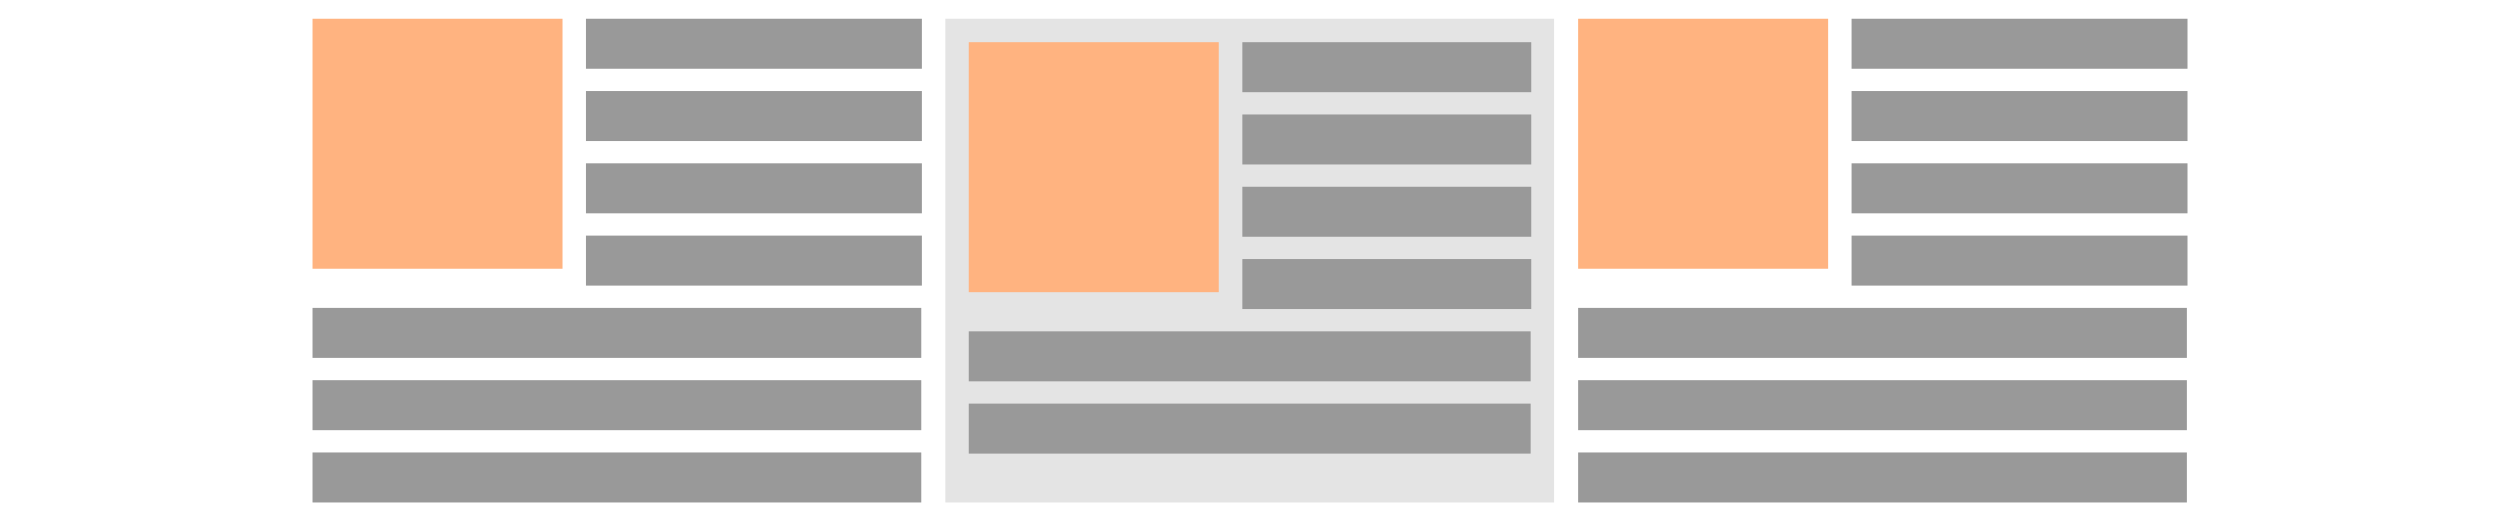
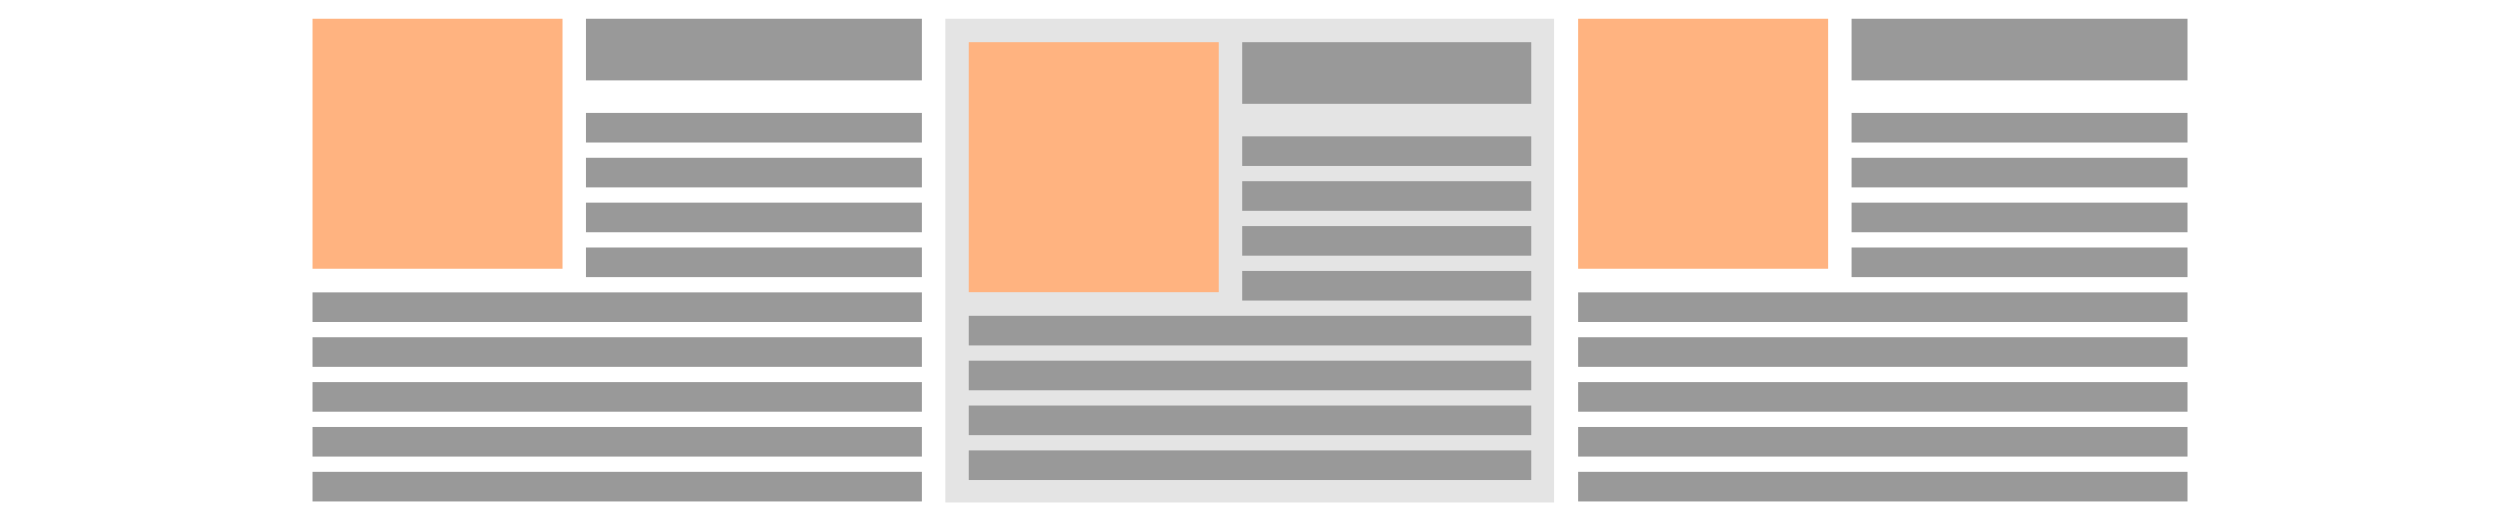
<svg xmlns="http://www.w3.org/2000/svg" version="1.1" id="svg5899" viewBox="0 0 1600.016 331.655" height="331.655" width="1600.016">
+   <g id="g3455">
+     <rect style="font-variation-settings:normal;vector-effect:none;fill:#ffb380;fill-opacity:1;stroke-width:1.797;stroke-linecap:butt;stroke-linejoin:round;stroke-miterlimit:1.414;stroke-dasharray:none;stroke-dashoffset:0;stroke-opacity:1;stop-color:#000000" id="rect574" width="160" height="160" x="200.016" y="12" />
+     <rect id="rect18-8" style="clip-rule:evenodd;fill:#999999;fill-opacity:1;fill-rule:evenodd;stroke-width:0.589;stroke-linejoin:round;stroke-miterlimit:1.414" height="39.453" width="215" y="12" x="375.016" />
+     <rect x="375.016" y="72.263" width="215" height="18.951" style="clip-rule:evenodd;fill:#999999;fill-opacity:1;fill-rule:evenodd;stroke-width:0.408;stroke-linejoin:round;stroke-miterlimit:1.414" id="rect18-8-0" />
+     <rect id="rect18-8-0-91" style="clip-rule:evenodd;fill:#999999;fill-opacity:1;fill-rule:evenodd;stroke-width:0.408;stroke-linejoin:round;stroke-miterlimit:1.414" height="18.951" width="215" y="100.977" x="375.016" />
+     <rect id="rect18-8-0-0" style="clip-rule:evenodd;fill:#999999;fill-opacity:1;fill-rule:evenodd;stroke-width:0.408;stroke-linejoin:round;stroke-miterlimit:1.414" height="18.951" width="215" y="129.691" x="375.016" />
+     <rect x="375.016" y="158.405" width="215" height="18.951" style="clip-rule:evenodd;fill:#999999;fill-opacity:1;fill-rule:evenodd;stroke-width:0.408;stroke-linejoin:round;stroke-miterlimit:1.414" id="rect18-8-0-91-4" />
+     <rect id="rect18-8-0-91-4-0" style="clip-rule:evenodd;fill:#999999;fill-opacity:1;fill-rule:evenodd;stroke-width:0.55;stroke-linejoin:round;stroke-miterlimit:1.414" height="18.951" width="390" y="187.12" x="200.016" />
+     <rect x="200.016" y="215.834" width="390" height="18.951" style="clip-rule:evenodd;fill:#999999;fill-opacity:1;fill-rule:evenodd;stroke-width:0.55;stroke-linejoin:round;stroke-miterlimit:1.414" id="rect18-8-0-91-4-0-0" />
+     <rect id="rect18-8-0-91-4-0-0-2" style="clip-rule:evenodd;fill:#999999;fill-opacity:1;fill-rule:evenodd;stroke-width:0.55;stroke-linejoin:round;stroke-miterlimit:1.414" height="18.951" width="390" y="244.548" x="200.016" />
+     <rect x="200.016" y="273.262" width="390" height="18.951" style="clip-rule:evenodd;fill:#999999;fill-opacity:1;fill-rule:evenodd;stroke-width:0.55;stroke-linejoin:round;stroke-miterlimit:1.414" id="rect18-8-0-91-4-0-0-2-1" />
+     <rect id="rect18-8-0-91-4-0-0-2-1-2" style="clip-rule:evenodd;fill:#999999;fill-opacity:1;fill-rule:evenodd;stroke-width:0.55;stroke-linejoin:round;stroke-miterlimit:1.414" height="18.951" width="390" y="301.976" x="200.016" />
+   </g>
  <defs id="defs5901" />
-   <rect transform="scale(1,-1)" y="-321.58" x="605.016" height="309.58" width="389.603" id="rect1851" style="font-variation-settings:normal;vector-effect:none;fill:#e4e4e4;fill-opacity:1;stroke-width:1.916;stroke-linecap:butt;stroke-linejoin:round;stroke-miterlimit:1.414;stroke-dasharray:none;stroke-dashoffset:0;stroke-opacity:1;stop-color:#000000" />
-   <rect y="12" x="200.016" height="160" width="160" id="rect574" style="font-variation-settings:normal;vector-effect:none;fill:#ffb380;fill-opacity:1;stroke-width:1.797;stroke-linecap:butt;stroke-linejoin:round;stroke-miterlimit:1.414;stroke-dasharray:none;stroke-dashoffset:0;stroke-opacity:1;stop-color:#000000" />
-   <rect x="375.016" y="12" width="215" height="32" style="clip-rule:evenodd;fill:#999999;fill-opacity:1;fill-rule:evenodd;stroke-width:0.53;stroke-linejoin:round;stroke-miterlimit:1.414" id="rect18-8" />
-   <rect id="rect18-8-0" style="clip-rule:evenodd;fill:#999999;fill-opacity:1;fill-rule:evenodd;stroke-width:0.53;stroke-linejoin:round;stroke-miterlimit:1.414" height="32" width="215" y="58.263" x="375.016" />
-   <rect x="375.016" y="104.527" width="215" height="32" style="clip-rule:evenodd;fill:#999999;fill-opacity:1;fill-rule:evenodd;stroke-width:0.53;stroke-linejoin:round;stroke-miterlimit:1.414" id="rect18-8-0-3" />
-   <rect id="rect18-8-0-3-0" style="clip-rule:evenodd;fill:#999999;fill-opacity:1;fill-rule:evenodd;stroke-width:0.53;stroke-linejoin:round;stroke-miterlimit:1.414" height="32" width="215" y="150.79" x="375.016" />
-   <rect x="200.016" y="197.053" width="389.603" height="32" style="clip-rule:evenodd;fill:#999999;fill-opacity:1;fill-rule:evenodd;stroke-width:0.714;stroke-linejoin:round;stroke-miterlimit:1.414" id="rect18-8-0-3-0-0" />
-   <rect id="rect18-8-0-3-0-0-8" style="clip-rule:evenodd;fill:#999999;fill-opacity:1;fill-rule:evenodd;stroke-width:0.714;stroke-linejoin:round;stroke-miterlimit:1.414" height="32" width="389.603" y="243.317" x="200.016" />
-   <rect x="200.016" y="289.58" width="389.603" height="32" style="clip-rule:evenodd;fill:#999999;fill-opacity:1;fill-rule:evenodd;stroke-width:0.714;stroke-linejoin:round;stroke-miterlimit:1.414" id="rect18-8-0-3-0-0-8-3" />
-   <rect style="font-variation-settings:normal;vector-effect:none;fill:#ffb380;fill-opacity:1;stroke-width:1.797;stroke-linecap:butt;stroke-linejoin:round;stroke-miterlimit:1.414;stroke-dasharray:none;stroke-dashoffset:0;stroke-opacity:1;stop-color:#000000" id="rect574-0" width="160" height="160" x="620.016" y="27" />
-   <rect id="rect18-8-1" style="clip-rule:evenodd;fill:#999999;fill-opacity:1;fill-rule:evenodd;stroke-width:0.492;stroke-linejoin:round;stroke-miterlimit:1.414" height="32" width="184.899" y="27" x="795.117" />
-   <rect x="795.117" y="73.264" width="184.899" height="32" style="clip-rule:evenodd;fill:#999999;fill-opacity:1;fill-rule:evenodd;stroke-width:0.492;stroke-linejoin:round;stroke-miterlimit:1.414" id="rect18-8-0-9" />
-   <rect id="rect18-8-0-3-4" style="clip-rule:evenodd;fill:#999999;fill-opacity:1;fill-rule:evenodd;stroke-width:0.492;stroke-linejoin:round;stroke-miterlimit:1.414" height="32" width="184.899" y="119.527" x="795.117" />
-   <rect x="795.117" y="165.79" width="184.899" height="32" style="clip-rule:evenodd;fill:#999999;fill-opacity:1;fill-rule:evenodd;stroke-width:0.492;stroke-linejoin:round;stroke-miterlimit:1.414" id="rect18-8-0-3-0-5" />
-   <rect id="rect18-8-0-3-0-0-9" style="clip-rule:evenodd;fill:#999999;fill-opacity:1;fill-rule:evenodd;stroke-width:0.686;stroke-linejoin:round;stroke-miterlimit:1.414" height="32" width="359.603" y="212.054" x="620.016" />
-   <rect x="620.016" y="258.317" width="359.603" height="32" style="clip-rule:evenodd;fill:#999999;fill-opacity:1;fill-rule:evenodd;stroke-width:0.686;stroke-linejoin:round;stroke-miterlimit:1.414" id="rect18-8-0-3-0-0-8-39" />
-   <rect y="12" x="1010.016" height="160" width="160" id="rect574-0-8" style="font-variation-settings:normal;vector-effect:none;fill:#ffb380;fill-opacity:1;stroke-width:1.797;stroke-linecap:butt;stroke-linejoin:round;stroke-miterlimit:1.414;stroke-dasharray:none;stroke-dashoffset:0;stroke-opacity:1;stop-color:#000000" />
-   <rect x="1185.016" y="12" width="215" height="32" style="clip-rule:evenodd;fill:#999999;fill-opacity:1;fill-rule:evenodd;stroke-width:0.53;stroke-linejoin:round;stroke-miterlimit:1.414" id="rect18-8-1-1" />
-   <rect id="rect18-8-0-9-1" style="clip-rule:evenodd;fill:#999999;fill-opacity:1;fill-rule:evenodd;stroke-width:0.53;stroke-linejoin:round;stroke-miterlimit:1.414" height="32" width="215" y="58.263" x="1185.016" />
-   <rect x="1185.016" y="104.527" width="215" height="32" style="clip-rule:evenodd;fill:#999999;fill-opacity:1;fill-rule:evenodd;stroke-width:0.53;stroke-linejoin:round;stroke-miterlimit:1.414" id="rect18-8-0-3-4-6" />
-   <rect id="rect18-8-0-3-0-5-1" style="clip-rule:evenodd;fill:#999999;fill-opacity:1;fill-rule:evenodd;stroke-width:0.53;stroke-linejoin:round;stroke-miterlimit:1.414" height="32" width="215" y="150.79" x="1185.016" />
-   <rect x="1010.016" y="197.053" width="389.603" height="32" style="clip-rule:evenodd;fill:#999999;fill-opacity:1;fill-rule:evenodd;stroke-width:0.714;stroke-linejoin:round;stroke-miterlimit:1.414" id="rect18-8-0-3-0-0-9-1" />
-   <rect id="rect18-8-0-3-0-0-8-39-8" style="clip-rule:evenodd;fill:#999999;fill-opacity:1;fill-rule:evenodd;stroke-width:0.714;stroke-linejoin:round;stroke-miterlimit:1.414" height="32" width="389.603" y="243.317" x="1010.016" />
-   <rect x="1010.016" y="289.58" width="389.603" height="32" style="clip-rule:evenodd;fill:#999999;fill-opacity:1;fill-rule:evenodd;stroke-width:0.714;stroke-linejoin:round;stroke-miterlimit:1.414" id="rect18-8-0-3-0-0-8-3-6-1" />
+   <rect transform="scale(1,-1)" y="-321.58" x="605.016" height="309.58" width="389.603" id="rect1851" style="font-variation-settings:normal;vector-effect:none;fill:#e4e4e4;fill-opacity:1;stroke-width:1.916;stroke-linecap:butt;stroke-linejoin:round;stroke-miterlimit:1.414;stroke-dasharray:none;stroke-dashoffset:0;stroke-opacity:1;stop-color:#000000;stroke:none" />
+   <g transform="translate(810.0003)" id="g3455-2">
+     <rect y="12" x="200.016" height="160" width="160" id="rect574-2" style="font-variation-settings:normal;vector-effect:none;fill:#ffb380;fill-opacity:1;stroke-width:1.797;stroke-linecap:butt;stroke-linejoin:round;stroke-miterlimit:1.414;stroke-dasharray:none;stroke-dashoffset:0;stroke-opacity:1;stop-color:#000000" />
+     <rect x="375.016" y="12" width="215" height="39.453" style="clip-rule:evenodd;fill:#999999;fill-opacity:1;fill-rule:evenodd;stroke-width:0.589;stroke-linejoin:round;stroke-miterlimit:1.414" id="rect18-8-7" />
+     <rect id="rect18-8-0-93" style="clip-rule:evenodd;fill:#999999;fill-opacity:1;fill-rule:evenodd;stroke-width:0.408;stroke-linejoin:round;stroke-miterlimit:1.414" height="18.951" width="215" y="72.263" x="375.016" />
+     <rect x="375.016" y="100.977" width="215" height="18.951" style="clip-rule:evenodd;fill:#999999;fill-opacity:1;fill-rule:evenodd;stroke-width:0.408;stroke-linejoin:round;stroke-miterlimit:1.414" id="rect18-8-0-91-0" />
+     <rect x="375.016" y="129.691" width="215" height="18.951" style="clip-rule:evenodd;fill:#999999;fill-opacity:1;fill-rule:evenodd;stroke-width:0.408;stroke-linejoin:round;stroke-miterlimit:1.414" id="rect18-8-0-0-9" />
+     <rect id="rect18-8-0-91-4-01" style="clip-rule:evenodd;fill:#999999;fill-opacity:1;fill-rule:evenodd;stroke-width:0.408;stroke-linejoin:round;stroke-miterlimit:1.414" height="18.951" width="215" y="158.405" x="375.016" />
+     <rect x="200.016" y="187.12" width="390" height="18.951" style="clip-rule:evenodd;fill:#999999;fill-opacity:1;fill-rule:evenodd;stroke-width:0.55;stroke-linejoin:round;stroke-miterlimit:1.414" id="rect18-8-0-91-4-0-5" />
+     <rect id="rect18-8-0-91-4-0-0-8" style="clip-rule:evenodd;fill:#999999;fill-opacity:1;fill-rule:evenodd;stroke-width:0.55;stroke-linejoin:round;stroke-miterlimit:1.414" height="18.951" width="390" y="215.834" x="200.016" />
+     <rect x="200.016" y="244.548" width="390" height="18.951" style="clip-rule:evenodd;fill:#999999;fill-opacity:1;fill-rule:evenodd;stroke-width:0.55;stroke-linejoin:round;stroke-miterlimit:1.414" id="rect18-8-0-91-4-0-0-2-2" />
+     <rect id="rect18-8-0-91-4-0-0-2-1-5" style="clip-rule:evenodd;fill:#999999;fill-opacity:1;fill-rule:evenodd;stroke-width:0.55;stroke-linejoin:round;stroke-miterlimit:1.414" height="18.951" width="390" y="273.262" x="200.016" />
+     <rect x="200.016" y="301.976" width="390" height="18.951" style="clip-rule:evenodd;fill:#999999;fill-opacity:1;fill-rule:evenodd;stroke-width:0.55;stroke-linejoin:round;stroke-miterlimit:1.414" id="rect18-8-0-91-4-0-0-2-1-2-0" />
+   </g>
+   <rect style="font-variation-settings:normal;vector-effect:none;fill:#ffb380;fill-opacity:1;stroke-width:1.797;stroke-linecap:butt;stroke-linejoin:round;stroke-miterlimit:1.414;stroke-dasharray:none;stroke-dashoffset:0;stroke-opacity:1;stop-color:#000000" id="rect574-9" width="160" height="160" x="620.016" y="27" />
+   <rect id="rect18-8-9" style="clip-rule:evenodd;fill:#999999;fill-opacity:1;fill-rule:evenodd;stroke-width:0.546;stroke-linejoin:round;stroke-miterlimit:1.414" height="39.453" width="185" y="27" x="795.016" />
+   <rect x="795.016" y="87.263" width="185" height="18.951" style="clip-rule:evenodd;fill:#999999;fill-opacity:1;fill-rule:evenodd;stroke-width:0.379;stroke-linejoin:round;stroke-miterlimit:1.414" id="rect18-8-0-8" />
+   <rect id="rect18-8-0-91-03" style="clip-rule:evenodd;fill:#999999;fill-opacity:1;fill-rule:evenodd;stroke-width:0.379;stroke-linejoin:round;stroke-miterlimit:1.414" height="18.951" width="185" y="115.977" x="795.016" />
+   <rect id="rect18-8-0-0-6" style="clip-rule:evenodd;fill:#999999;fill-opacity:1;fill-rule:evenodd;stroke-width:0.379;stroke-linejoin:round;stroke-miterlimit:1.414" height="18.951" width="185" y="144.691" x="795.016" />
+   <rect x="795.016" y="173.405" width="185" height="18.951" style="clip-rule:evenodd;fill:#999999;fill-opacity:1;fill-rule:evenodd;stroke-width:0.379;stroke-linejoin:round;stroke-miterlimit:1.414" id="rect18-8-0-91-4-3" />
+   <rect id="rect18-8-0-91-4-0-7" style="clip-rule:evenodd;fill:#999999;fill-opacity:1;fill-rule:evenodd;stroke-width:0.528;stroke-linejoin:round;stroke-miterlimit:1.414" height="18.951" width="360" y="202.12" x="620.016" />
+   <rect x="620.016" y="230.834" width="360" height="18.951" style="clip-rule:evenodd;fill:#999999;fill-opacity:1;fill-rule:evenodd;stroke-width:0.528;stroke-linejoin:round;stroke-miterlimit:1.414" id="rect18-8-0-91-4-0-0-5" />
+   <rect id="rect18-8-0-91-4-0-0-2-8" style="clip-rule:evenodd;fill:#999999;fill-opacity:1;fill-rule:evenodd;stroke-width:0.528;stroke-linejoin:round;stroke-miterlimit:1.414" height="18.951" width="360" y="259.548" x="620.016" />
+   <rect x="620.016" y="288.262" width="360" height="18.951" style="clip-rule:evenodd;fill:#999999;fill-opacity:1;fill-rule:evenodd;stroke-width:0.528;stroke-linejoin:round;stroke-miterlimit:1.414" id="rect18-8-0-91-4-0-0-2-1-7" />
</svg>
